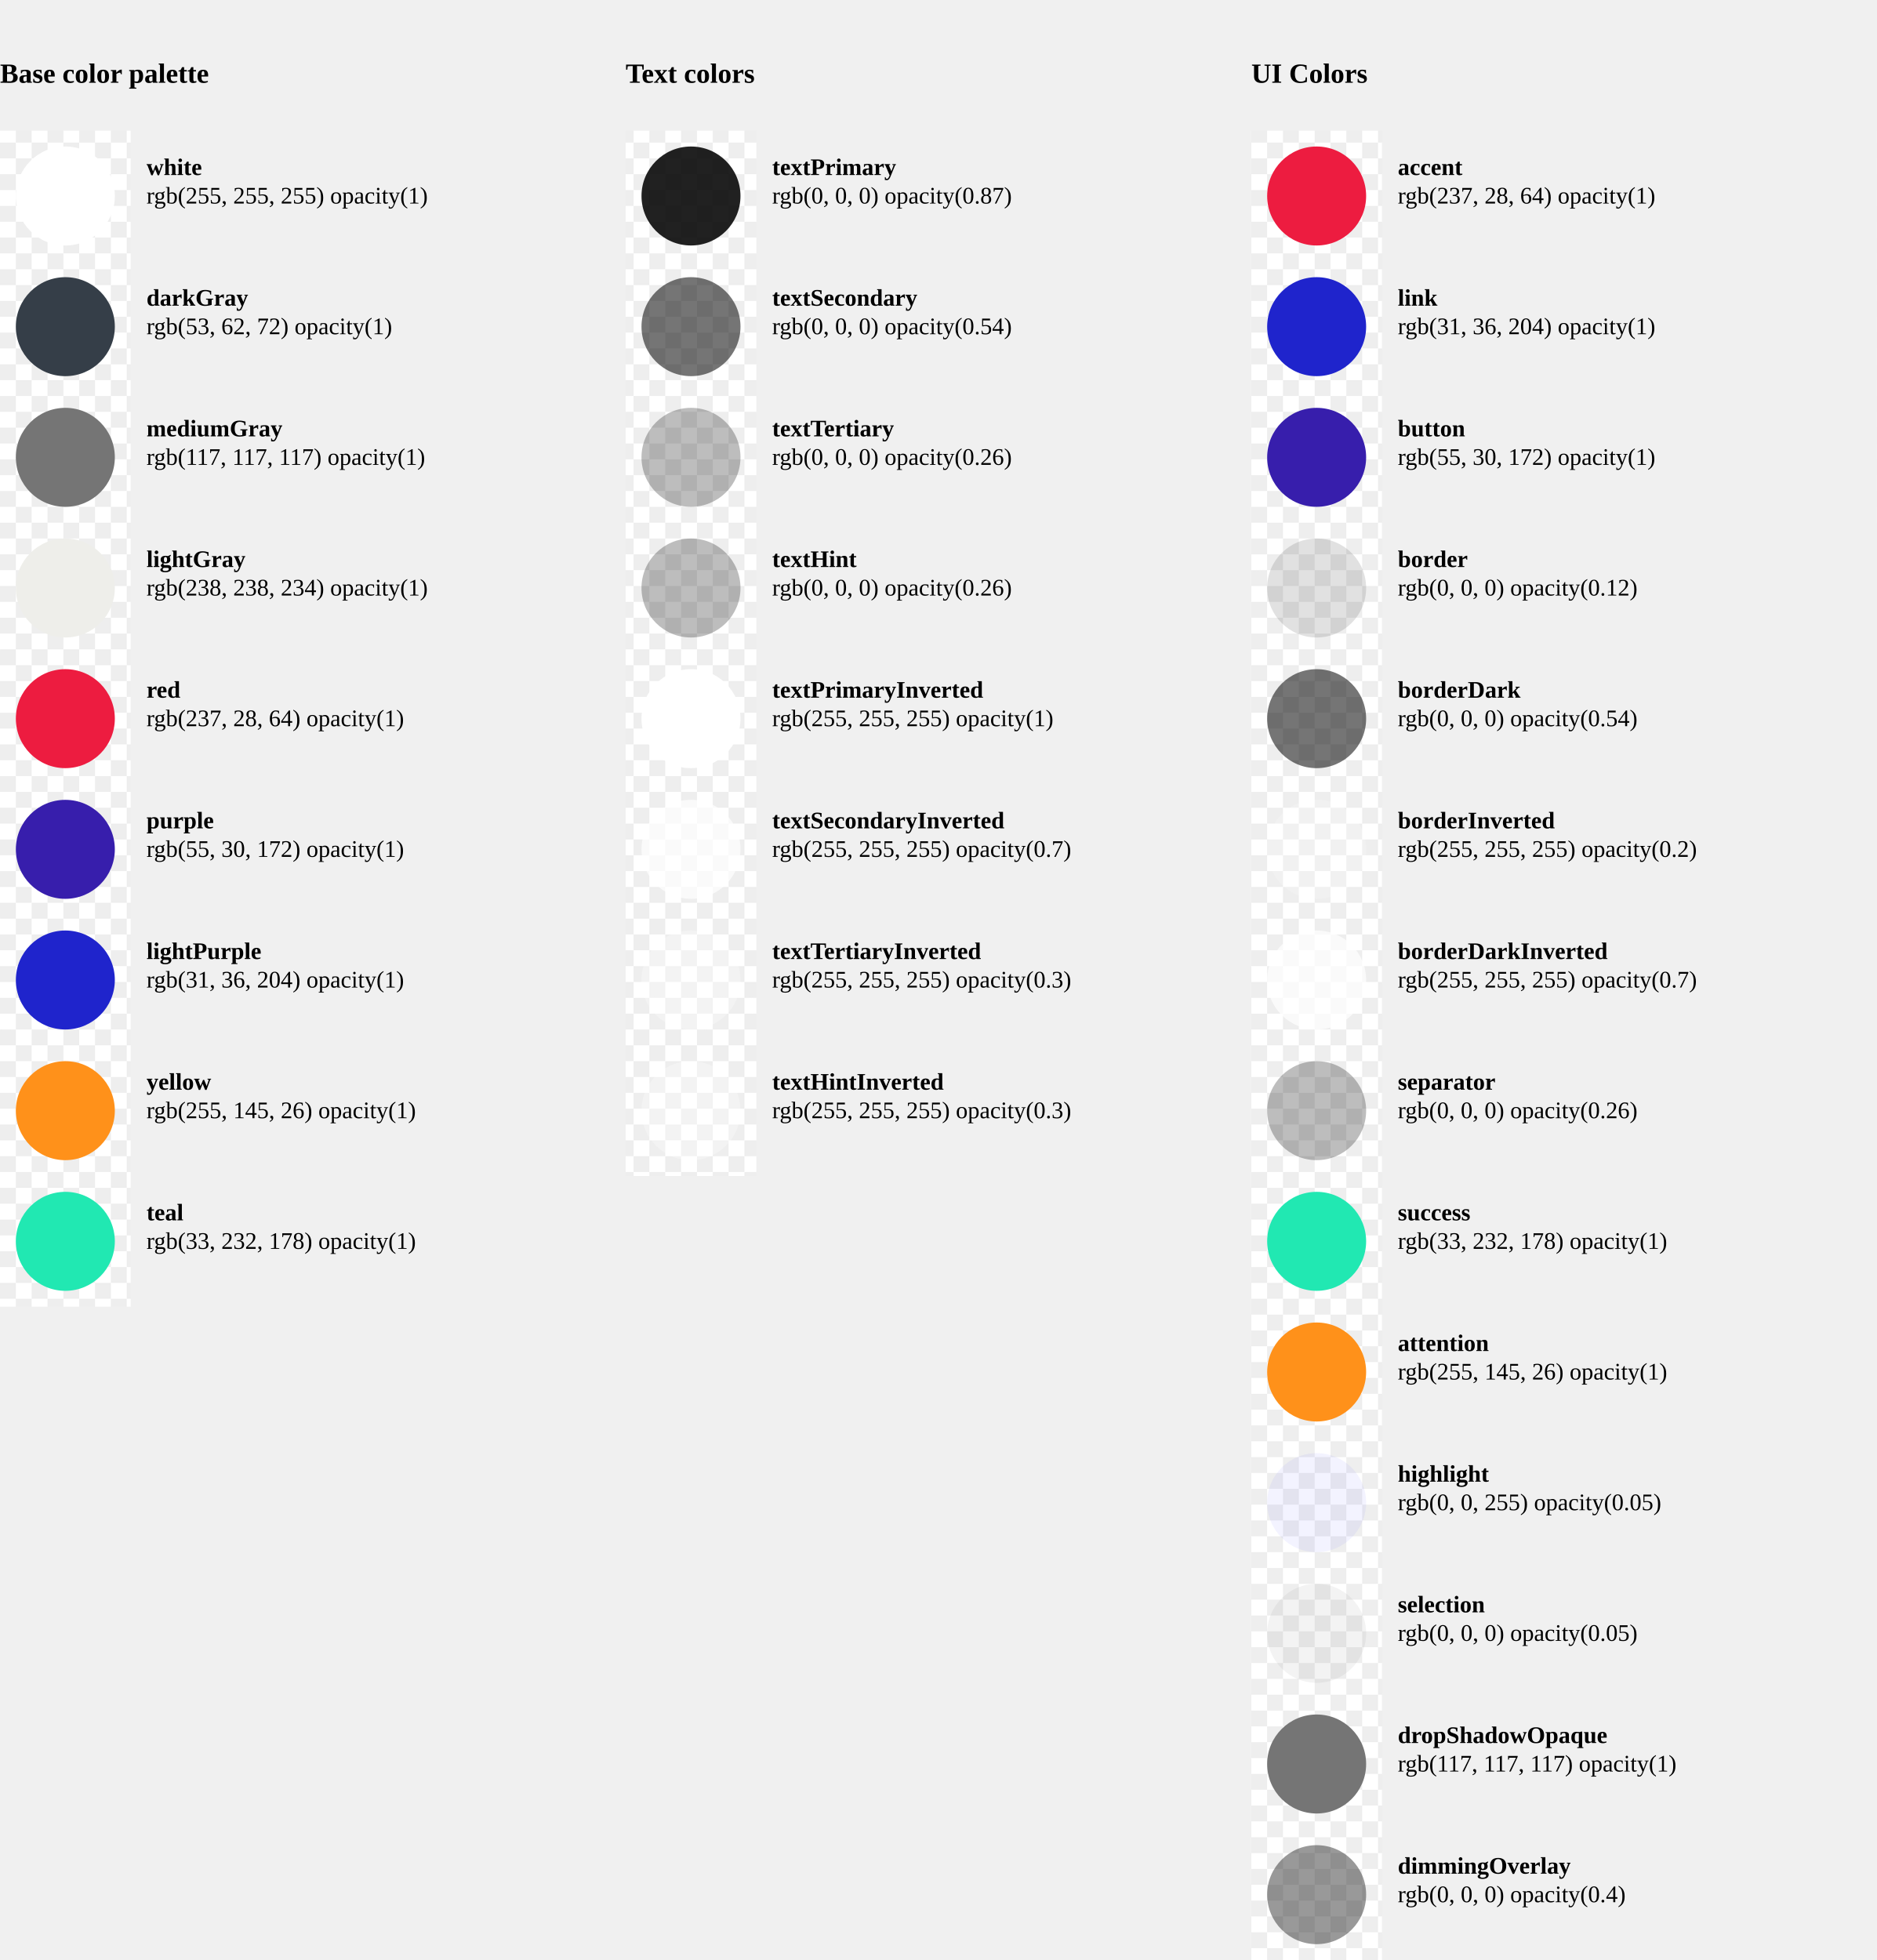
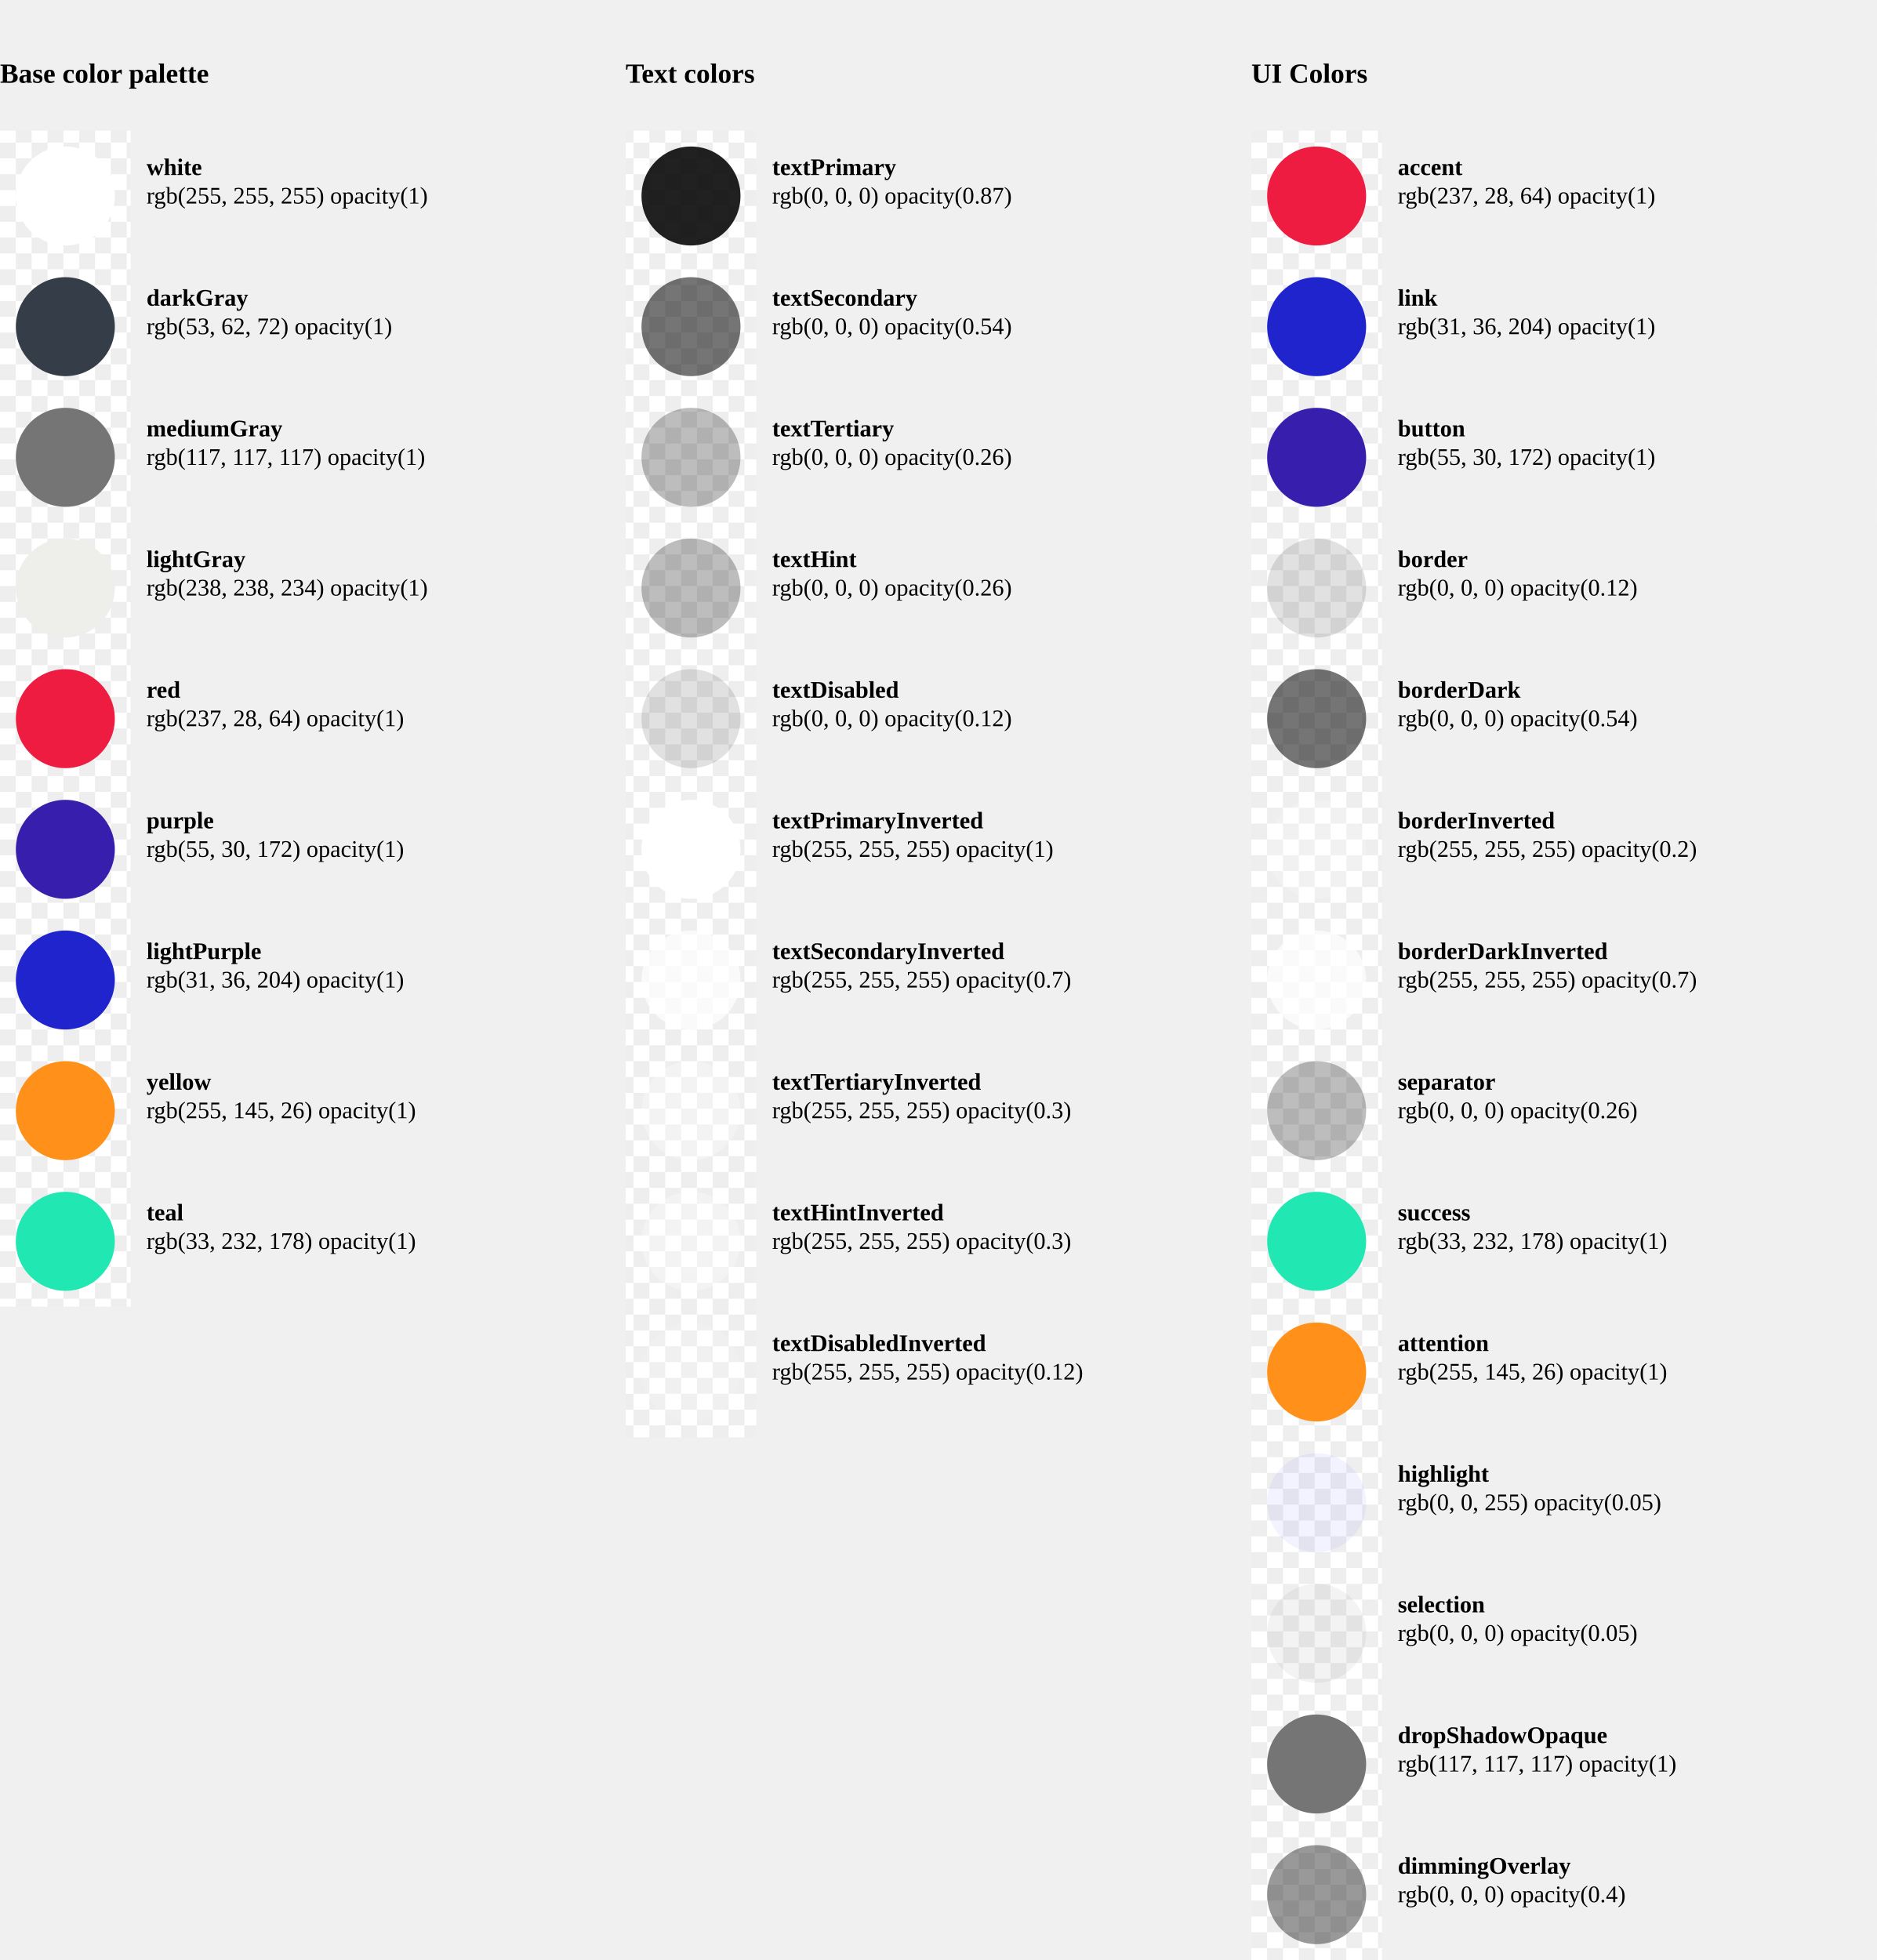
<svg xmlns="http://www.w3.org/2000/svg" version="1.1" id="Meetup_Swatches" x="0px" y="0px" width="948" height="990" viewBox="0 0 948 990" xml:space="preserve">
  <defs>
    <pattern id="dark_grid" width="16" height="16" patternUnits="userSpaceOnUse">
      <rect fill="#111" x="0" y="0" width="8" height="8" />
      <rect fill="#222" x="8" y="0" width="8" height="8" />
      <rect fill="#222" x="0" y="8" width="8" height="8" />
      <rect fill="#111" x="8" y="8" width="8" height="8" />
    </pattern>
    <pattern id="light_grid" width="16" height="16" patternUnits="userSpaceOnUse">
      <rect fill="#fff" x="0" y="0" width="8" height="8" />
      <rect fill="#eee" x="8" y="0" width="8" height="8" />
      <rect fill="#eee" x="0" y="8" width="8" height="8" />
      <rect fill="#fff" x="8" y="8" width="8" height="8" />
    </pattern>
  </defs>
  <text x="0" y="25" font-size="14">
    <tspan x="0" dy="1.2em" font-weight="bold">Base color palette</tspan>
    <tspan x="0" dy="1.2em" />
  </text>
  <rect fill="url(#light_grid)" x="0" y="66" width="66" height="594" />
  <circle cx="33" cy="99" r="25" fill="rgb(255, 255, 255)" opacity="1" />
  <text x="74" y="74" font-size="12">
    <tspan x="74" dy="1.2em" font-weight="bold">white</tspan>
    <tspan x="74" dy="1.2em">rgb(255, 255, 255) opacity(1)</tspan>
  </text>
  <circle cx="33" cy="165" r="25" fill="rgb(53, 62, 72)" opacity="1" />
  <text x="74" y="140" font-size="12">
    <tspan x="74" dy="1.2em" font-weight="bold">darkGray</tspan>
    <tspan x="74" dy="1.2em">rgb(53, 62, 72) opacity(1)</tspan>
  </text>
  <circle cx="33" cy="231" r="25" fill="rgb(117, 117, 117)" opacity="1" />
  <text x="74" y="206" font-size="12">
    <tspan x="74" dy="1.2em" font-weight="bold">mediumGray</tspan>
    <tspan x="74" dy="1.2em">rgb(117, 117, 117) opacity(1)</tspan>
  </text>
  <circle cx="33" cy="297" r="25" fill="rgb(238, 238, 234)" opacity="1" />
  <text x="74" y="272" font-size="12">
    <tspan x="74" dy="1.2em" font-weight="bold">lightGray</tspan>
    <tspan x="74" dy="1.2em">rgb(238, 238, 234) opacity(1)</tspan>
  </text>
  <circle cx="33" cy="363" r="25" fill="rgb(237, 28, 64)" opacity="1" />
  <text x="74" y="338" font-size="12">
    <tspan x="74" dy="1.2em" font-weight="bold">red</tspan>
    <tspan x="74" dy="1.2em">rgb(237, 28, 64) opacity(1)</tspan>
  </text>
  <circle cx="33" cy="429" r="25" fill="rgb(55, 30, 172)" opacity="1" />
  <text x="74" y="404" font-size="12">
    <tspan x="74" dy="1.2em" font-weight="bold">purple</tspan>
    <tspan x="74" dy="1.2em">rgb(55, 30, 172) opacity(1)</tspan>
  </text>
  <circle cx="33" cy="495" r="25" fill="rgb(31, 36, 204)" opacity="1" />
  <text x="74" y="470" font-size="12">
    <tspan x="74" dy="1.2em" font-weight="bold">lightPurple</tspan>
    <tspan x="74" dy="1.2em">rgb(31, 36, 204) opacity(1)</tspan>
  </text>
  <circle cx="33" cy="561" r="25" fill="rgb(255, 145, 26)" opacity="1" />
  <text x="74" y="536" font-size="12">
    <tspan x="74" dy="1.2em" font-weight="bold">yellow</tspan>
    <tspan x="74" dy="1.2em">rgb(255, 145, 26) opacity(1)</tspan>
  </text>
  <circle cx="33" cy="627" r="25" fill="rgb(33, 232, 178)" opacity="1" />
  <text x="74" y="602" font-size="12">
    <tspan x="74" dy="1.2em" font-weight="bold">teal</tspan>
    <tspan x="74" dy="1.2em">rgb(33, 232, 178) opacity(1)</tspan>
  </text>
  <text x="316" y="25" font-size="14">
    <tspan x="316" dy="1.2em" font-weight="bold">Text colors</tspan>
    <tspan x="316" dy="1.2em" />
  </text>
-   <rect fill="url(#light_grid)" x="316" y="66" width="66" height="528" />
+   <rect fill="url(#light_grid)" x="316" y="66" width="66" height="660" />
  <circle cx="349" cy="99" r="25" fill="rgb(0, 0, 0)" opacity="0.87" />
  <text x="390" y="74" font-size="12">
    <tspan x="390" dy="1.2em" font-weight="bold">textPrimary</tspan>
    <tspan x="390" dy="1.2em">rgb(0, 0, 0) opacity(0.87)</tspan>
  </text>
  <circle cx="349" cy="165" r="25" fill="rgb(0, 0, 0)" opacity="0.54" />
  <text x="390" y="140" font-size="12">
    <tspan x="390" dy="1.2em" font-weight="bold">textSecondary</tspan>
    <tspan x="390" dy="1.2em">rgb(0, 0, 0) opacity(0.54)</tspan>
  </text>
  <circle cx="349" cy="231" r="25" fill="rgb(0, 0, 0)" opacity="0.26" />
  <text x="390" y="206" font-size="12">
    <tspan x="390" dy="1.2em" font-weight="bold">textTertiary</tspan>
    <tspan x="390" dy="1.2em">rgb(0, 0, 0) opacity(0.26)</tspan>
  </text>
  <circle cx="349" cy="297" r="25" fill="rgb(0, 0, 0)" opacity="0.26" />
  <text x="390" y="272" font-size="12">
    <tspan x="390" dy="1.2em" font-weight="bold">textHint</tspan>
    <tspan x="390" dy="1.2em">rgb(0, 0, 0) opacity(0.26)</tspan>
  </text>
-   <circle cx="349" cy="363" r="25" fill="rgb(255, 255, 255)" opacity="1" />
+   <circle cx="349" cy="363" r="25" fill="rgb(0, 0, 0)" opacity="0.12" />
  <text x="390" y="338" font-size="12">
+     <tspan x="390" dy="1.2em" font-weight="bold">textDisabled</tspan>
+     <tspan x="390" dy="1.2em">rgb(0, 0, 0) opacity(0.12)</tspan>
+   </text>
+   <circle cx="349" cy="429" r="25" fill="rgb(255, 255, 255)" opacity="1" />
+   <text x="390" y="404" font-size="12">
    <tspan x="390" dy="1.2em" font-weight="bold">textPrimaryInverted</tspan>
    <tspan x="390" dy="1.2em">rgb(255, 255, 255) opacity(1)</tspan>
  </text>
-   <circle cx="349" cy="429" r="25" fill="rgb(255, 255, 255)" opacity="0.7" />
-   <text x="390" y="404" font-size="12">
+   <circle cx="349" cy="495" r="25" fill="rgb(255, 255, 255)" opacity="0.7" />
+   <text x="390" y="470" font-size="12">
    <tspan x="390" dy="1.2em" font-weight="bold">textSecondaryInverted</tspan>
    <tspan x="390" dy="1.2em">rgb(255, 255, 255) opacity(0.7)</tspan>
  </text>
-   <circle cx="349" cy="495" r="25" fill="rgb(255, 255, 255)" opacity="0.3" />
-   <text x="390" y="470" font-size="12">
+   <circle cx="349" cy="561" r="25" fill="rgb(255, 255, 255)" opacity="0.3" />
+   <text x="390" y="536" font-size="12">
    <tspan x="390" dy="1.2em" font-weight="bold">textTertiaryInverted</tspan>
    <tspan x="390" dy="1.2em">rgb(255, 255, 255) opacity(0.3)</tspan>
  </text>
-   <circle cx="349" cy="561" r="25" fill="rgb(255, 255, 255)" opacity="0.3" />
-   <text x="390" y="536" font-size="12">
+   <circle cx="349" cy="627" r="25" fill="rgb(255, 255, 255)" opacity="0.3" />
+   <text x="390" y="602" font-size="12">
    <tspan x="390" dy="1.2em" font-weight="bold">textHintInverted</tspan>
    <tspan x="390" dy="1.2em">rgb(255, 255, 255) opacity(0.3)</tspan>
+   </text>
+   <circle cx="349" cy="693" r="25" fill="rgb(255, 255, 255)" opacity="0.12" />
+   <text x="390" y="668" font-size="12">
+     <tspan x="390" dy="1.2em" font-weight="bold">textDisabledInverted</tspan>
+     <tspan x="390" dy="1.2em">rgb(255, 255, 255) opacity(0.12)</tspan>
  </text>
  <text x="632" y="25" font-size="14">
    <tspan x="632" dy="1.2em" font-weight="bold">UI Colors</tspan>
    <tspan x="632" dy="1.2em" />
  </text>
  <rect fill="url(#light_grid)" x="632" y="66" width="66" height="924" />
  <circle cx="665" cy="99" r="25" fill="rgb(237, 28, 64)" opacity="1" />
  <text x="706" y="74" font-size="12">
    <tspan x="706" dy="1.2em" font-weight="bold">accent</tspan>
    <tspan x="706" dy="1.2em">rgb(237, 28, 64) opacity(1)</tspan>
  </text>
  <circle cx="665" cy="165" r="25" fill="rgb(31, 36, 204)" opacity="1" />
  <text x="706" y="140" font-size="12">
    <tspan x="706" dy="1.2em" font-weight="bold">link</tspan>
    <tspan x="706" dy="1.2em">rgb(31, 36, 204) opacity(1)</tspan>
  </text>
  <circle cx="665" cy="231" r="25" fill="rgb(55, 30, 172)" opacity="1" />
  <text x="706" y="206" font-size="12">
    <tspan x="706" dy="1.2em" font-weight="bold">button</tspan>
    <tspan x="706" dy="1.2em">rgb(55, 30, 172) opacity(1)</tspan>
  </text>
  <circle cx="665" cy="297" r="25" fill="rgb(0, 0, 0)" opacity="0.12" />
  <text x="706" y="272" font-size="12">
    <tspan x="706" dy="1.2em" font-weight="bold">border</tspan>
    <tspan x="706" dy="1.2em">rgb(0, 0, 0) opacity(0.12)</tspan>
  </text>
  <circle cx="665" cy="363" r="25" fill="rgb(0, 0, 0)" opacity="0.54" />
  <text x="706" y="338" font-size="12">
    <tspan x="706" dy="1.2em" font-weight="bold">borderDark</tspan>
    <tspan x="706" dy="1.2em">rgb(0, 0, 0) opacity(0.54)</tspan>
  </text>
  <circle cx="665" cy="429" r="25" fill="rgb(255, 255, 255)" opacity="0.2" />
  <text x="706" y="404" font-size="12">
    <tspan x="706" dy="1.2em" font-weight="bold">borderInverted</tspan>
    <tspan x="706" dy="1.2em">rgb(255, 255, 255) opacity(0.2)</tspan>
  </text>
  <circle cx="665" cy="495" r="25" fill="rgb(255, 255, 255)" opacity="0.7" />
  <text x="706" y="470" font-size="12">
    <tspan x="706" dy="1.2em" font-weight="bold">borderDarkInverted</tspan>
    <tspan x="706" dy="1.2em">rgb(255, 255, 255) opacity(0.7)</tspan>
  </text>
  <circle cx="665" cy="561" r="25" fill="rgb(0, 0, 0)" opacity="0.26" />
  <text x="706" y="536" font-size="12">
    <tspan x="706" dy="1.2em" font-weight="bold">separator</tspan>
    <tspan x="706" dy="1.2em">rgb(0, 0, 0) opacity(0.26)</tspan>
  </text>
  <circle cx="665" cy="627" r="25" fill="rgb(33, 232, 178)" opacity="1" />
  <text x="706" y="602" font-size="12">
    <tspan x="706" dy="1.2em" font-weight="bold">success</tspan>
    <tspan x="706" dy="1.2em">rgb(33, 232, 178) opacity(1)</tspan>
  </text>
  <circle cx="665" cy="693" r="25" fill="rgb(255, 145, 26)" opacity="1" />
  <text x="706" y="668" font-size="12">
    <tspan x="706" dy="1.2em" font-weight="bold">attention</tspan>
    <tspan x="706" dy="1.2em">rgb(255, 145, 26) opacity(1)</tspan>
  </text>
  <circle cx="665" cy="759" r="25" fill="rgb(0, 0, 255)" opacity="0.05" />
  <text x="706" y="734" font-size="12">
    <tspan x="706" dy="1.2em" font-weight="bold">highlight</tspan>
    <tspan x="706" dy="1.2em">rgb(0, 0, 255) opacity(0.05)</tspan>
  </text>
  <circle cx="665" cy="825" r="25" fill="rgb(0, 0, 0)" opacity="0.05" />
  <text x="706" y="800" font-size="12">
    <tspan x="706" dy="1.2em" font-weight="bold">selection</tspan>
    <tspan x="706" dy="1.2em">rgb(0, 0, 0) opacity(0.05)</tspan>
  </text>
  <circle cx="665" cy="891" r="25" fill="rgb(117, 117, 117)" opacity="1" />
  <text x="706" y="866" font-size="12">
    <tspan x="706" dy="1.2em" font-weight="bold">dropShadowOpaque</tspan>
    <tspan x="706" dy="1.2em">rgb(117, 117, 117) opacity(1)</tspan>
  </text>
  <circle cx="665" cy="957" r="25" fill="rgb(0, 0, 0)" opacity="0.4" />
  <text x="706" y="932" font-size="12">
    <tspan x="706" dy="1.2em" font-weight="bold">dimmingOverlay</tspan>
    <tspan x="706" dy="1.2em">rgb(0, 0, 0) opacity(0.4)</tspan>
  </text>
  <text x="948" y="25" font-size="14">
    <tspan x="948" dy="1.2em" font-weight="bold">Background colors</tspan>
    <tspan x="948" dy="1.2em" />
  </text>
  <rect fill="url(#light_grid)" x="948" y="66" width="66" height="198" />
  <circle cx="981" cy="99" r="25" fill="rgb(255, 255, 255)" opacity="1" />
  <text x="1022" y="74" font-size="12">
    <tspan x="1022" dy="1.2em" font-weight="bold">contentBG</tspan>
    <tspan x="1022" dy="1.2em">rgb(255, 255, 255) opacity(1)</tspan>
  </text>
  <circle cx="981" cy="165" r="25" fill="rgb(53, 62, 72)" opacity="1" />
  <text x="1022" y="140" font-size="12">
    <tspan x="1022" dy="1.2em" font-weight="bold">contentBGInverted</tspan>
    <tspan x="1022" dy="1.2em">rgb(53, 62, 72) opacity(1)</tspan>
  </text>
  <circle cx="981" cy="231" r="25" fill="rgb(238, 238, 234)" opacity="1" />
  <text x="1022" y="206" font-size="12">
    <tspan x="1022" dy="1.2em" font-weight="bold">collectionBG</tspan>
    <tspan x="1022" dy="1.2em">rgb(238, 238, 234) opacity(1)</tspan>
  </text>
</svg>
